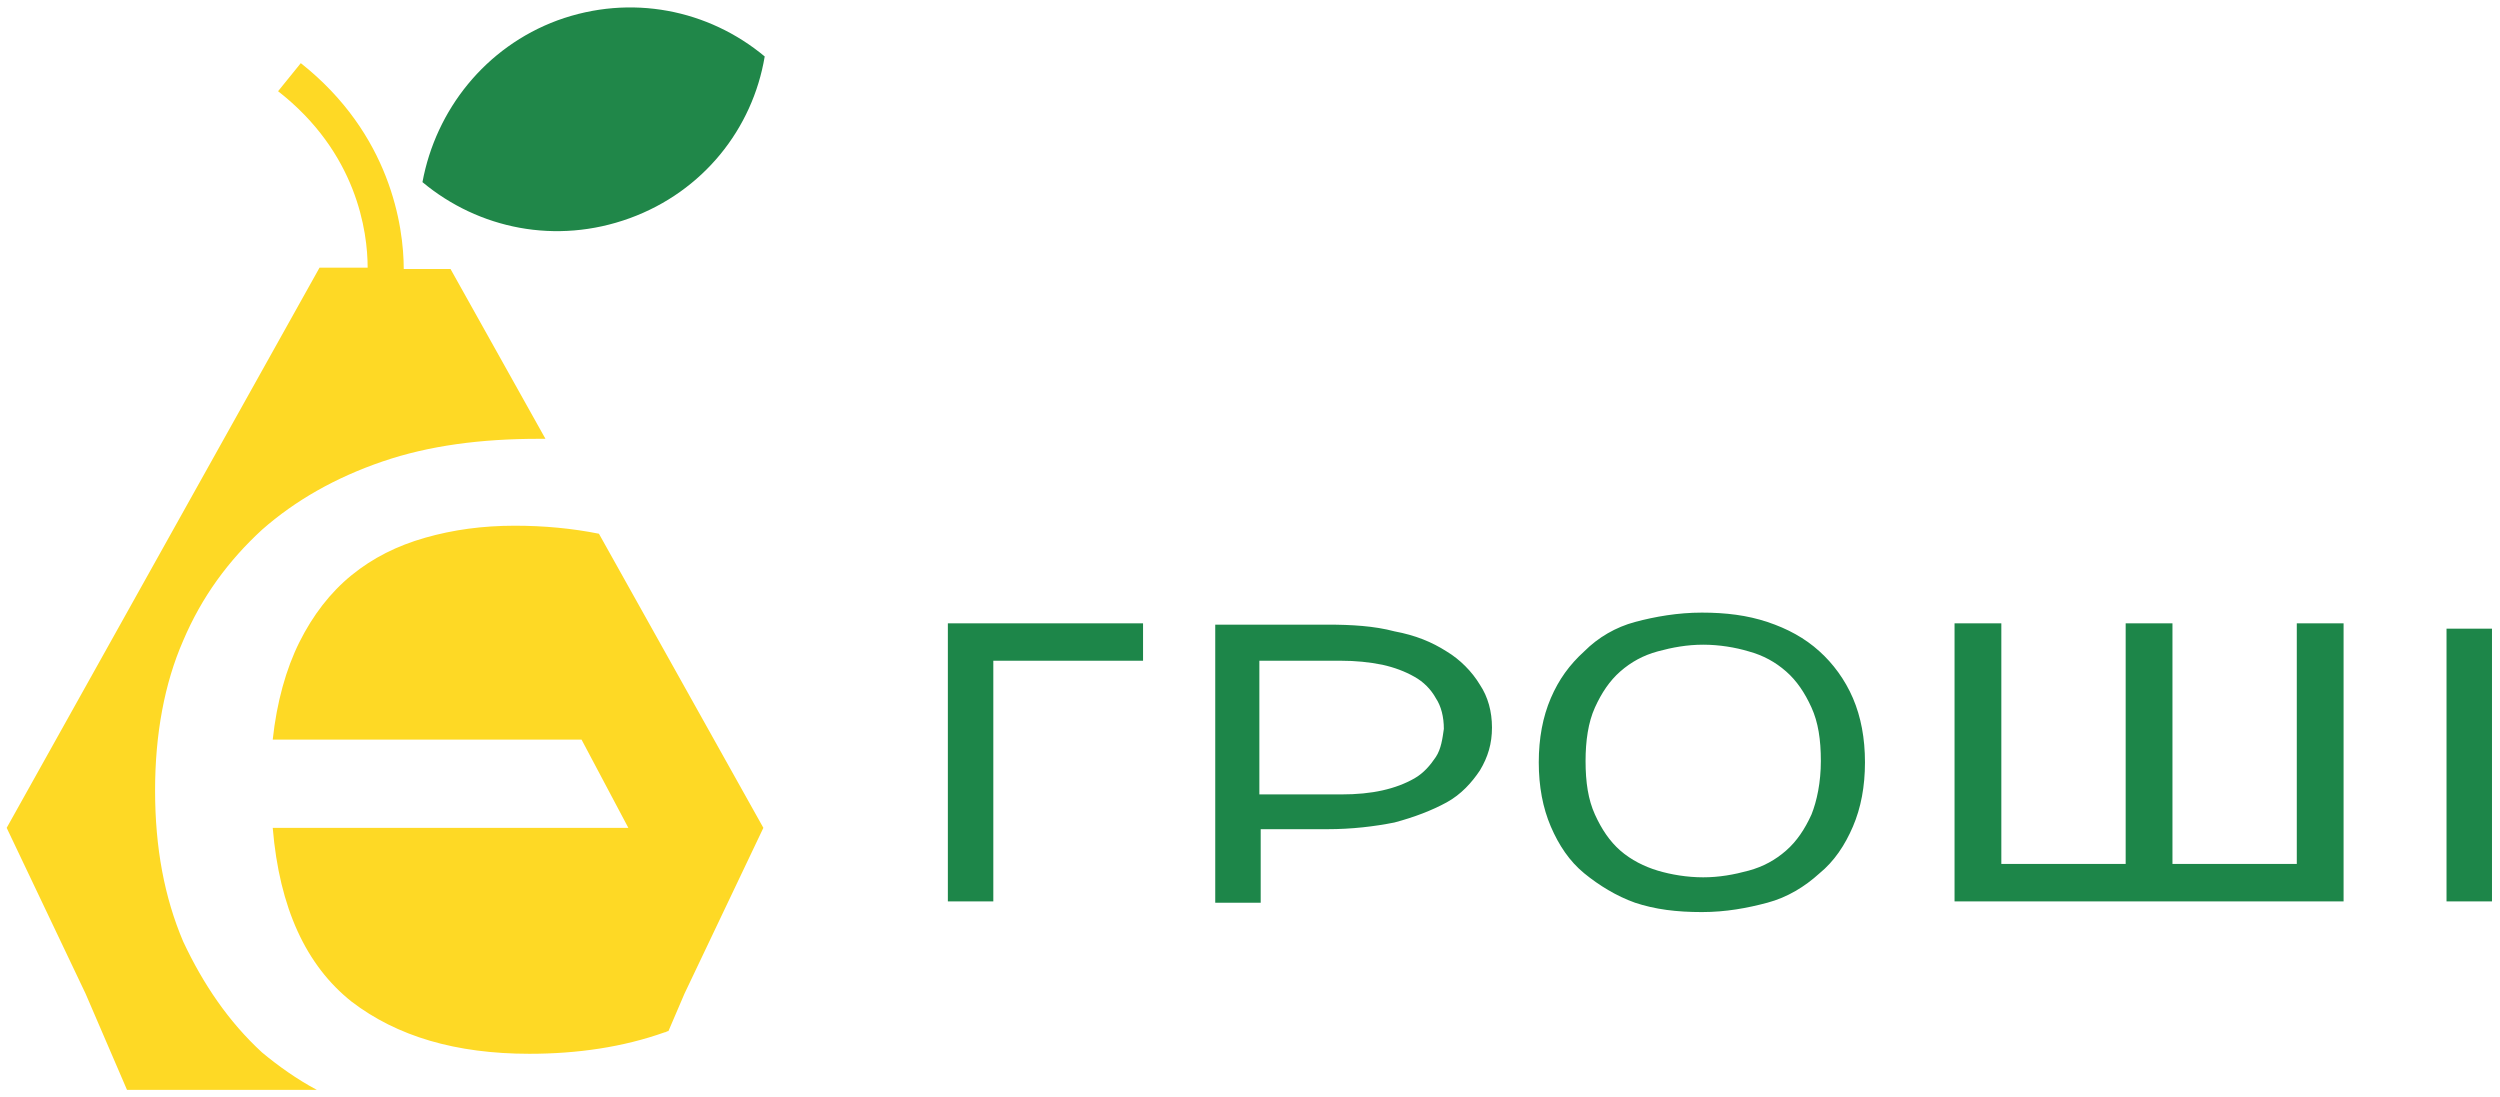
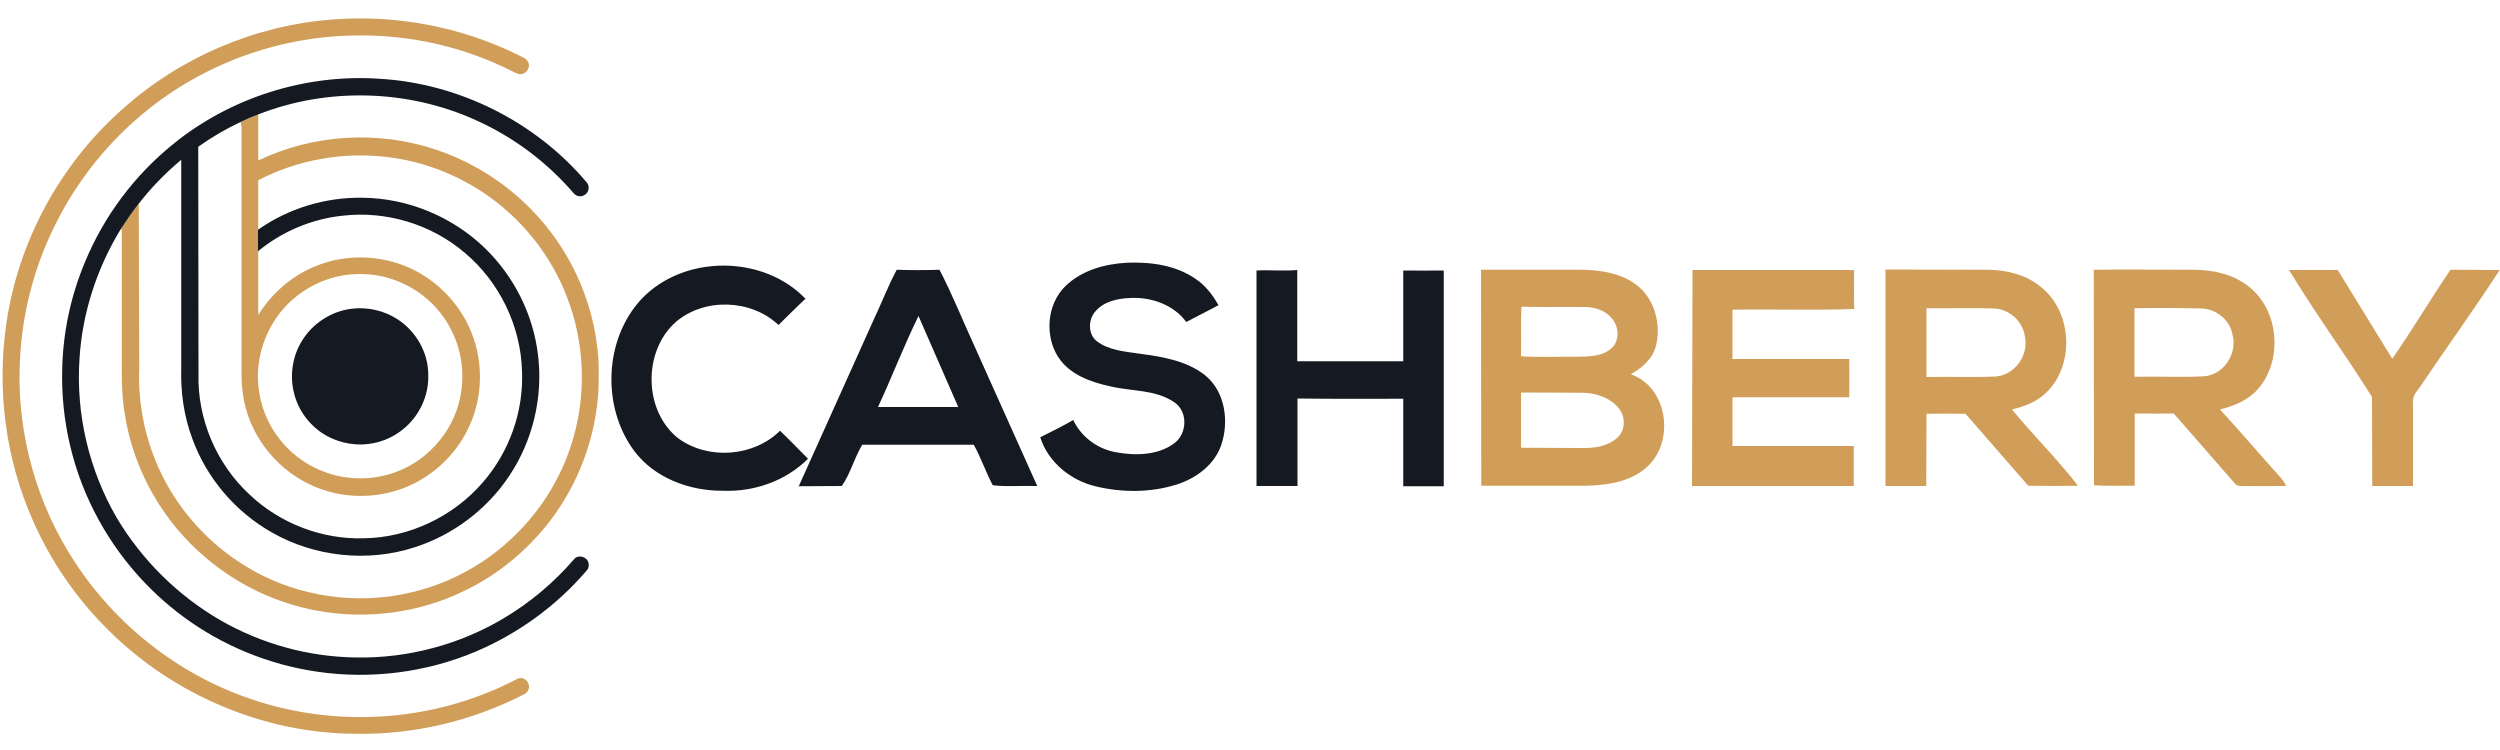
- <svg xmlns="http://www.w3.org/2000/svg" viewBox="0 0 187 82" width="800" height="351">
-   <path d="M70.9 67.4h3.4v-18h11.2v-2.8H70.9zm37.3-18.7c-1.1-.7-2.3-1.2-3.9-1.5-1.5-.4-3.2-.5-5-.5h-8.4v20.8h3.4V62h5c1.8 0 3.5-.2 5-.5 1.5-.4 2.8-.9 3.9-1.5s1.9-1.5 2.5-2.4c.6-1 .9-2 .9-3.2s-.3-2.3-.9-3.2c-.6-1-1.5-1.9-2.5-2.5zm-.8 7.9c-.4.6-.9 1.2-1.6 1.6s-1.5.7-2.4.9-1.9.3-3.1.3h-6.1v-10h6.1c1.1 0 2.1.1 3.1.3.9.2 1.7.5 2.4.9a4.1 4.1 0 0 1 1.6 1.6c.4.6.6 1.4.6 2.3-.1.7-.2 1.5-.6 2.1zm28.7-7.9c-1.1-1-2.4-1.7-3.9-2.2s-3.1-.7-4.9-.7-3.5.3-5 .7a8.49 8.49 0 0 0-3.8 2.2c-1.1 1-1.9 2.1-2.5 3.5s-.9 3-.9 4.8.3 3.4.9 4.8 1.4 2.6 2.5 3.5 2.4 1.7 3.8 2.2c1.5.5 3.1.7 5 .7 1.8 0 3.4-.3 4.9-.7s2.8-1.2 3.9-2.2c1.1-.9 1.9-2.1 2.5-3.5s.9-3 .9-4.8-.3-3.4-.9-4.8-1.5-2.6-2.5-3.5zm-.6 12.2c-.5 1.1-1.1 2-1.9 2.7s-1.7 1.2-2.8 1.5-2.2.5-3.4.5-2.4-.2-3.4-.5-2-.8-2.8-1.5-1.4-1.6-1.9-2.7-.7-2.4-.7-4c0-1.5.2-2.9.7-4s1.1-2 1.9-2.7 1.7-1.2 2.8-1.5 2.2-.5 3.4-.5 2.4.2 3.4.5c1.1.3 2 .8 2.8 1.5s1.4 1.6 1.9 2.7.7 2.4.7 4-.3 3-.7 4zm36.3 3.7h-9.3v-18H159v18h-9.3v-18h-3.5v20.8h29.1V46.6h-3.5zM183 47h3.4v20.4H183z" fill="#1d8649" />
-   <path d="M31.8 40.2c-2.1.6-3.9 1.5-5.5 2.8s-2.9 3-3.9 5-1.7 4.5-2 7.3h23.1l3.5 6.6H20.4c.5 6 2.5 10.3 5.9 13 3.4 2.6 7.8 3.9 13.3 3.9 3.6 0 7-.5 10.1-1.6.1 0 .2-.1.3-.1l1.2-2.8 5.9-12.4-12.3-22c-2-.4-4.1-.6-6.3-.6-2.4 0-4.6.3-6.7.9zM13.7 70.4c-1.4-3.3-2.1-7-2.1-11.3 0-4.2.7-8 2.1-11.2 1.4-3.3 3.4-6 5.9-8.3 2.5-2.2 5.5-3.9 9-5.1s7.4-1.7 11.7-1.7h.5l-7.1-12.7h-3.5c0-3.2-1-10.1-7.7-15.4l-1.7 2.1c5.9 4.6 6.7 10.5 6.7 13.2h-3.6L.5 61.9l5.9 12.4 3.1 7.2h14.2c-1.5-.8-2.9-1.8-4.1-2.8-2.5-2.3-4.4-5.1-5.9-8.3z" fill="#fed925" />
-   <path d="M31.6 13.6c4.2 3.5 10 4.7 15.5 2.7s9.2-6.7 10.1-12.1C53 .7 47.2-.5 41.7 1.5c-5.4 2-9.1 6.7-10.1 12.1z" fill="#208749" />
+ <svg xmlns="http://www.w3.org/2000/svg" width="1000" height="300">
+   <path d="M426 114.6c6.5-6.4 15.7-9 24.6-9.5 9.5-.4 19.7.9 27.7 6.5 3.9 2.6 6.8 6.4 9.1 10.5l-12.9 6.7c-5.1-7-14.2-10.1-22.6-9.6-4.9.2-10.4 1.4-13.7 5.3-2.9 3.2-3.1 8.9.3 11.8 4.9 3.9 11.5 4.3 17.5 5.2 9 1.2 18.6 2.8 25.9 8.5 8.2 6.5 9.8 18.6 6.6 28-2.7 7.9-10 13.3-17.8 15.8-10.5 3.3-21.9 3.3-32.6.7-9.9-2.4-18.9-9.7-22-19.6 4.4-2.2 8.9-4.4 13.2-6.9 3.2 6.8 9.7 11.6 17.1 12.9 7.7 1.4 16.6 1.3 23.2-3.5 5.3-3.8 5.7-12.8.1-16.5-7.4-5.1-16.8-4.3-25.3-6.3-8-1.7-16.6-4.7-21.2-11.9-5.3-8.4-4.5-20.8 2.8-28.1zm-169.4 5c16.9-17.8 48.6-17.8 65.6-.1-3.7 3.4-7.2 7-10.8 10.5-10.9-10.4-29.8-11-41.2-1.1-13.1 11.7-12.8 35.6 1.2 46.5 12 8.7 30.1 7.3 40.6-3.1 3.8 3.6 7.5 7.5 11.2 11.2-8.9 8.9-21.6 13.3-34 12.8-13.3.1-27.3-5-35.5-15.9-13.1-17.6-12.1-44.7 2.9-60.8zm93 8c3.1-6.5 5.7-13.4 9.1-19.7a243.75 243.75 0 0 0 17.1 0c5.2 10 9.4 20.6 14.1 30.8l25 55.7c-5.9-.2-12 .4-17.8-.3-2.8-5.3-4.7-11-7.6-16.2h-44.6c-3.2 5.2-4.7 11.6-8.2 16.5l-17.2.1 30.1-66.9zm1.6 35.2h32.1l-15.9-36.4c-5.9 12-10.6 24.4-16.2 36.4zm151.4-54.6c5.4-.3 10.9.3 16.3-.2v36.5h42.4v-36.3c5.4.1 10.8 0 16.2 0v86.3h-16.2v-35c-14.1 0-28.2.1-42.3-.1v35h-16.4v-86.2z" fill="#151922" />
+   <path d="M592.4 107.9h40.2c7.4.1 15.3 1.2 21.5 5.7 7.6 5.4 10.5 15.8 8.3 24.7-1.3 5.2-5.6 8.9-10.1 11.4 14.4 4.9 17.6 25.6 7.5 36.1-6.4 6.7-16.1 8.2-24.9 8.5h-42.4l-.1-86.4zm16 34.6c7.4.5 14.8.1 22.2.2 4.7-.1 10.2 0 14-3.4 3.4-3.1 3-8.7.1-12-2.6-3.2-6.9-4.5-10.9-4.5-8.4-.1-16.8.1-25.2-.1-.4 6.6 0 13.2-.2 19.8zm0 14.5v22.1l24.3.1c4.9.1 10.3-.6 14.1-4 3.4-2.9 3.5-8.4.8-11.8-3.5-4.4-9.4-6.3-14.9-6.3l-24.3-.1zm68.6-49h64.6c.1 5.2-.1 10.4.1 15.6-16.2.6-32.4 0-48.7.3v19.7h46.7c.1 5.1 0 10.2 0 15.3H693v19.5h48.5v16h-64.7l.2-86.4zm77.2-.2l41.1.1c7.5.1 15.3 2 21.2 7 12.9 10.3 13.5 32.7.7 43.3-3.6 3-8 4.5-12.4 5.6 8.5 10.4 18.3 19.9 26.4 30.5-6.6.1-13.3.1-19.9 0l-25.1-28.8c-5.2-.1-10.4 0-15.6 0l-.1 28.9h-16.3v-86.6zm16.4 15.5v27.5c9.3-.2 18.5.2 27.8-.2 7.5-.7 13-8.3 11.6-15.6-.6-6.3-6.3-11.5-12.6-11.6-8.9-.3-17.9 0-26.8-.1zm66.9-15.4c13.2-.2 26.4 0 39.6 0 7.9 0 16.2 1.7 22.5 6.8 12.1 9.5 13.6 29.4 3.6 40.9-3.9 4.5-9.6 6.8-15.2 8.2 7.8 8.4 15.2 17.2 22.9 25.7 1.3 1.5 2.8 2.9 3.5 4.9-6 .1-11.9 0-17.9 0-1.2.1-2.2-.4-2.9-1.4l-24.1-27.6c-5.2.1-10.4 0-15.6 0v28.9c-5.4-.1-10.9.2-16.3-.2l-.1-86.2zm16.3 15.4v27.4c9.4-.2 18.8.3 28.1-.2 7.8-.8 13.1-9.2 11.1-16.6-1-6-6.7-10.5-12.7-10.5-8.7-.2-17.6-.3-26.5-.1zm61.8-15.3c6.5-.1 13 0 19.5 0l21.8 35.5c8.1-11.6 15.3-23.9 23.3-35.6l19.7.1c-10 15.4-20.8 30.3-31.1 45.6-1.4 2.3-4 4.4-3.6 7.3v33.5h-16.3l-.1-35.6c-10.7-17.1-22.7-33.5-33.2-50.8zM133 7.8c25.4-2 51.4 2.9 74.3 14.2 1.4.8 3.3 1.3 4 2.9.9 1.9-.5 4.3-2.5 4.7-1.2.3-2.3-.3-3.3-.8-19.5-10-41.4-15-63.3-14.6-31.9.3-63.4 12.3-87.4 33.3-13.3 11.6-24.4 25.8-32.3 41.6-8.1 15.9-13 33.5-14.3 51.3-2.2 27.9 4.6 56.5 19.2 80.4 16 26.5 41.2 47.4 70.4 57.9 31.2 11.4 66.5 10.8 97.3-1.7 4.1-1.6 8-3.5 11.9-5.5 2.1-1 4.6.8 4.6 3 .1 1.5-.9 2.8-2.3 3.4-20.8 10.6-44.2 16.1-67.5 15.6-36.3-.2-72.1-15.5-97.9-40.9C31 240 20.5 224.9 13.2 208.3 2.2 183.6-1.4 155.8 2.6 129c4.8-32.6 21.5-63.3 46.2-85.2C71.9 23 102 10.1 133 7.8zM96.3 48.7l7-3v18.5c22-10.6 48.1-12.1 71.2-4.3 17.1 5.7 32.6 16.5 43.9 30.5 11.4 14 18.7 31.4 20.6 49.4.7 5.2.5 10.5.4 15.8-.9 17.7-6.9 35-17 49.5-9.3 13.3-22.1 24.3-36.8 31.3-18 8.8-38.9 11.5-58.6 7.9-16.2-2.9-31.6-10.2-44.2-20.8-17.5-14.5-29.5-35.5-32.9-58-1.6-9.1-1.1-18.4-1.2-27.6v-46l-.4-.2c2.2-3.5 4.6-7 7.2-10.2l.2 65.4c-.8 18.1 4.1 36.4 13.9 51.6 8.7 13.6 21.3 24.8 35.8 31.9 18.3 9 39.9 11.3 59.7 6.4 15.6-3.7 30.1-11.9 41.4-23.2 10.8-10.6 18.8-24.1 22.9-38.7 5.2-18.2 4.3-38.1-2.5-55.8-6-15.9-16.8-29.9-30.5-39.9-12.2-8.9-26.7-14.7-41.7-16.4-17.6-2.1-35.7 1.1-51.4 9.3V92v8.6V126c5.4-8.7 13.5-15.8 23.1-19.6 10.3-4.2 22-4.5 32.6-1.1 14.1 4.5 25.6 15.9 30.4 29.9 3.8 11 3.4 23.5-1.2 34.2-5.5 13-17 23.3-30.6 27.1-11.1 3.2-23.4 2.3-33.8-2.8-14.2-6.7-24.7-20.8-26.7-36.4-.8-5.6-.4-11.2-.5-16.8V50.7a7.47 7.47 0 0 1-.3-2zm41.3 61.4c-10 1.6-19.2 7-25.5 14.9-4.8 6.1-7.9 13.5-8.7 21.3-1 9.2 1.3 18.8 6.4 26.5 4.7 7.2 11.6 12.8 19.6 15.8 8.4 3.3 17.9 3.6 26.6 1 13.9-4.1 25-16.1 28-30.3 1.9-8.8.9-18.3-3.1-26.5-4-8.4-10.9-15.3-19.3-19.2-7.3-3.6-15.8-4.8-24-3.5z" fill="#d19e59" />
+   <path d="M69.3 57.6c22.9-18.6 52.9-28.1 82.4-26.1 31.8 1.8 62.6 17.2 83.1 41.6 1.1 1.4.8 3.7-.7 4.7-1.4 1.2-3.8.8-4.8-.7-10.7-12.4-24.1-22.4-39.1-29.1-27.2-12.3-59.3-13.1-87-2.2-2.4.9-4.7 1.9-7 3-5.9 2.8-11.6 6.1-16.9 9.9l.1 90.7c-.5 18.1 7.1 36.1 20.4 48.4 12.2 11.6 29.1 18.1 46 17.5 17.9-.3 35.5-8.7 47.2-22.2 10.7-12.2 16.5-28.5 15.8-44.7-.5-18-9-35.6-22.8-47.2-13.4-11.5-31.6-17-49.1-14.9-12.3 1.3-24.1 6.3-33.7 14.2v-8.6c12.2-8.6 27.1-13.1 42-12.8 18 .2 35.8 7.6 48.7 20.1 11.7 11.3 19.4 26.6 21.3 42.8 2.1 16.8-2.1 34.4-11.6 48.5-8.9 13.3-22.4 23.5-37.7 28.4-18.7 6.1-40 3.9-57.1-5.9-14.6-8.2-26.2-21.8-31.9-37.6-3.4-9.1-4.7-18.8-4.4-28.4V63.9c-6.3 5.3-12.1 11.2-17.1 17.7-2.6 3.3-4.9 6.7-7.2 10.2-9.5 15.6-15.3 33.5-16.4 51.7-1.5 22.1 3.8 44.6 15 63.8C56.8 224 71.1 238.2 88 248c16.6 9.6 35.6 14.8 54.8 15 20.5.3 41.1-5.2 58.7-15.7 10.6-6.3 20.1-14.3 28.1-23.6 1.5-1.9 4.7-1.2 5.6.9.5 1.2.4 2.7-.6 3.7-12 14-27.3 25.1-44.2 32.3-19.9 8.4-42 11.2-63.4 8.1-19.4-2.8-38-10.4-53.8-22.1-13.9-10.3-25.5-23.6-33.8-38.8-10.2-18.5-15.2-39.8-14.5-60.9a117.35 117.35 0 0 1 9.1-42.1 119.53 119.53 0 0 1 35.3-47.2zm71.3 65.9c6.4-.8 13 .7 18.4 4.2 7.4 4.8 12.3 13.3 12.3 22.1.2 5.2-1.2 10.4-3.9 14.8-3.8 6.4-10.4 11.1-17.7 12.6-6.4 1.4-13.3.3-19.1-2.9-6.4-3.6-11.3-9.9-13-17.1-1.8-7-.6-14.8 3.2-20.9 4.3-7 11.7-11.8 19.8-12.8z" fill="#151922" />
</svg>
